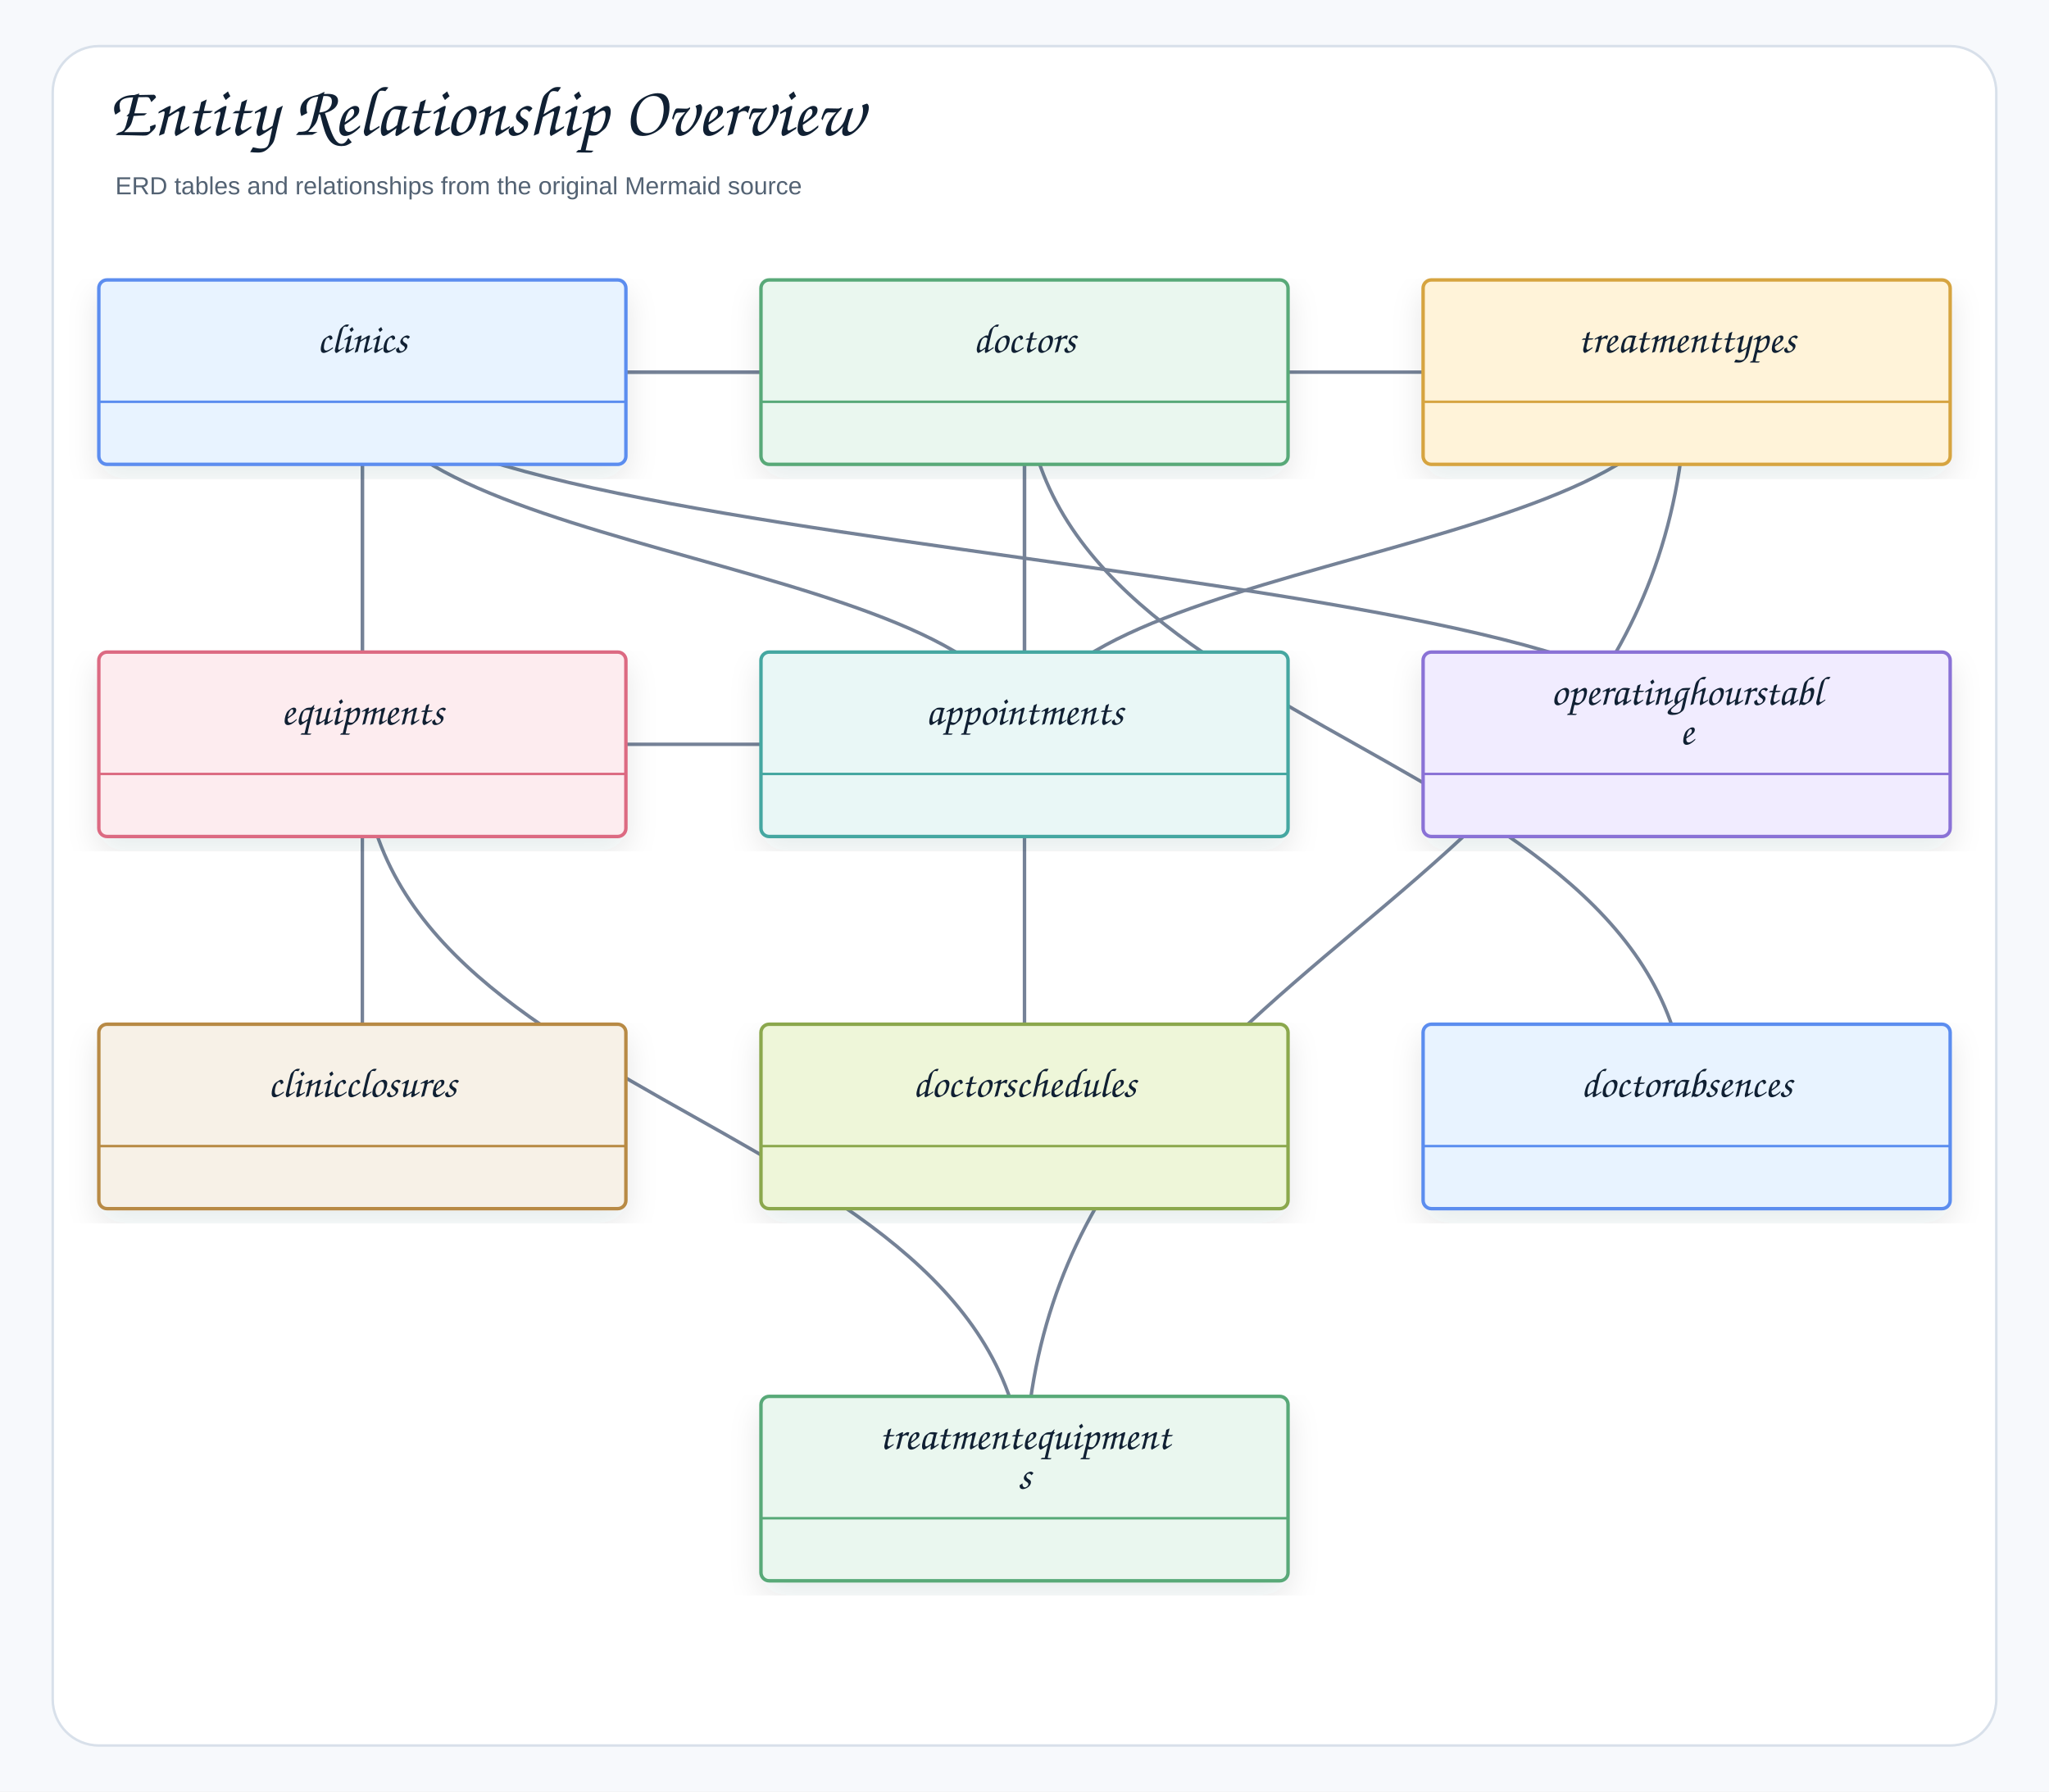
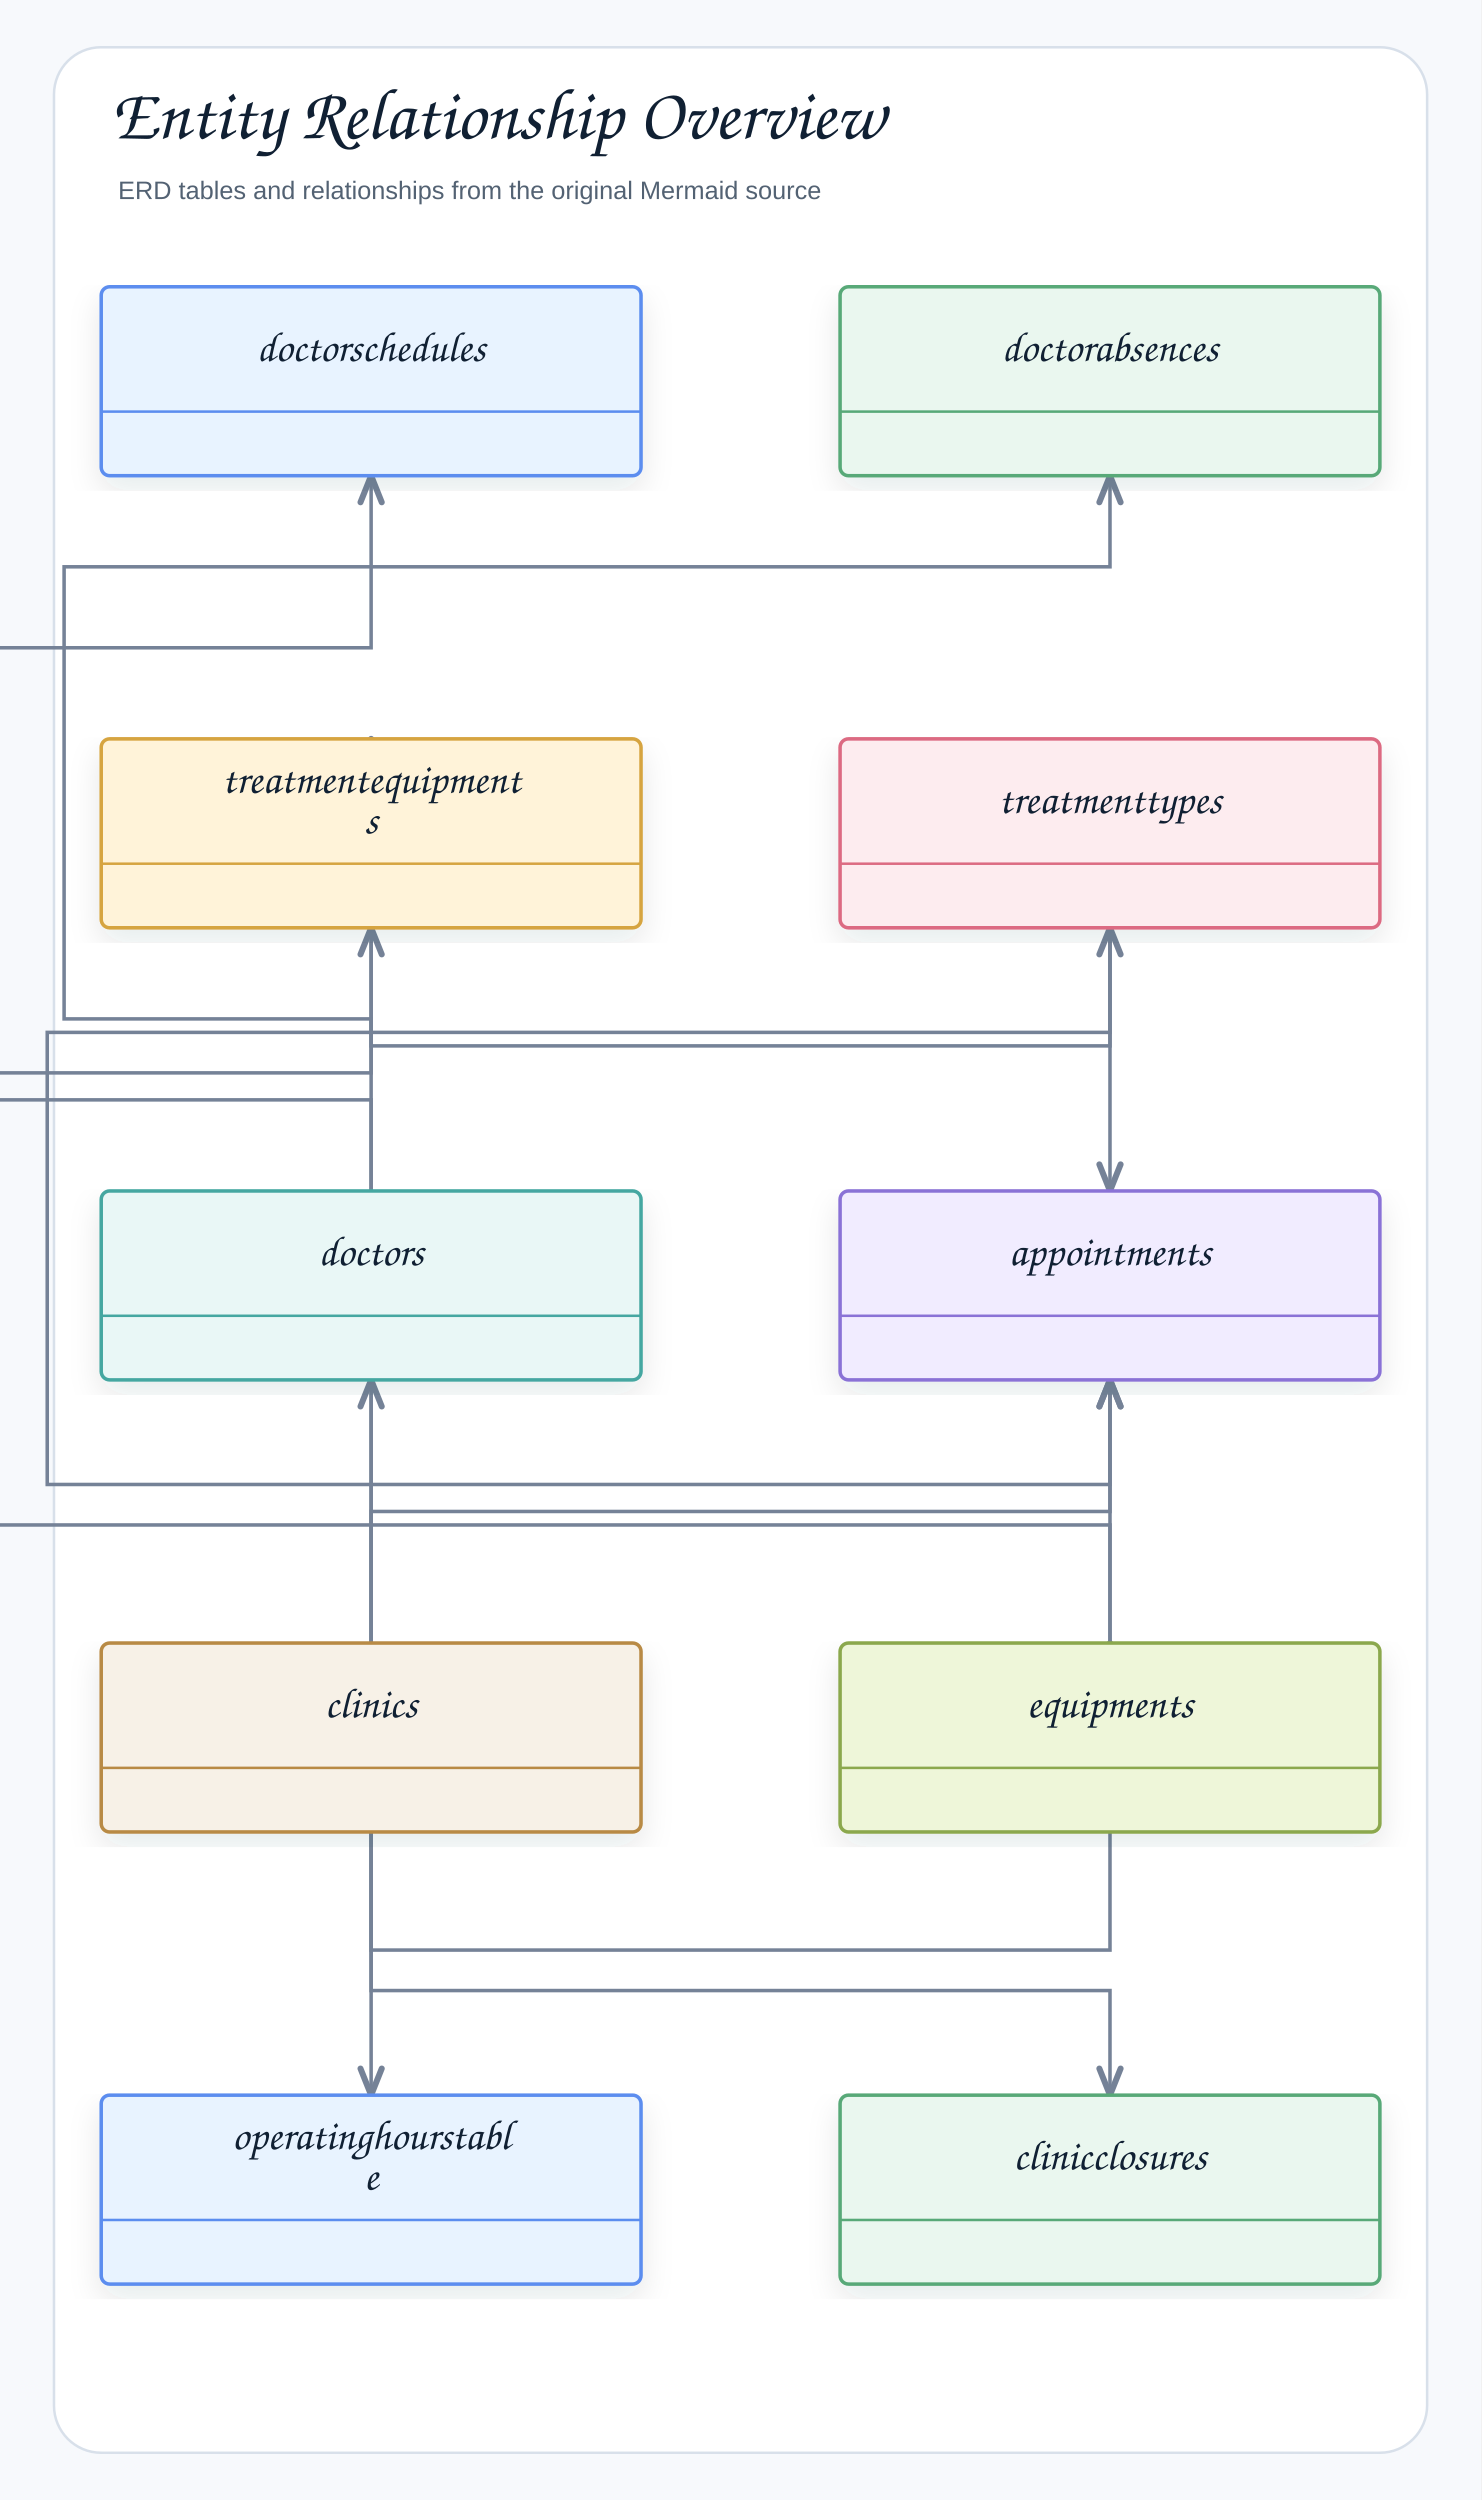
- <svg xmlns="http://www.w3.org/2000/svg" width="1244" height="1088" viewBox="0 0 1244 1088" role="img" aria-label="Entity Relationship Overview">
+ <svg xmlns="http://www.w3.org/2000/svg" width="878" height="1482" viewBox="0 0 878 1482" role="img" aria-label="Entity Relationship Overview">
  <defs>
    <filter id="shadow" x="-8%" y="-8%" width="116%" height="116%">
      <feDropShadow dx="0" dy="8" stdDeviation="9" flood-color="#1f2937" flood-opacity="0.10" />
    </filter>
-     <marker id="openArrow" markerWidth="12" markerHeight="10" refX="10" refY="5" orient="auto" markerUnits="strokeWidth">
-       <path d="M 1 1 L 10 5 L 1 9" fill="none" stroke="#758297" stroke-width="1.8" stroke-linecap="round" stroke-linejoin="round" />
+     <marker id="openArrow" markerWidth="10" markerHeight="8" refX="8.5" refY="4" orient="auto" markerUnits="strokeWidth">
+       <path d="M 1 1 L 8.5 4 L 1 7" fill="none" stroke="#758297" stroke-width="1.7" stroke-linecap="round" stroke-linejoin="round" />
    </marker>
-     <marker id="inherit" markerWidth="14" markerHeight="12" refX="12" refY="6" orient="auto" markerUnits="strokeWidth">
-       <path d="M 0 1 L 12 6 L 0 11 Z" fill="#ffffff" stroke="#758297" stroke-width="1.8" />
+     <marker id="inherit" markerWidth="11" markerHeight="10" refX="9.5" refY="5" orient="auto" markerUnits="strokeWidth">
+       <path d="M 0.5 1 L 9.5 5 L 0.5 9 Z" fill="#ffffff" stroke="#758297" stroke-width="1.7" />
    </marker>
    <style>
    .canvas{fill:#f7f9fc}.frame{fill:#fff;stroke:#d8e0ea;stroke-width:1.5}
    .title{font-family:"Architects Daughter","Comic Sans MS","Comic Sans",cursive;font-size:43px;font-weight:400;fill:#102033}
    .subtitle{font-family:"Comic Sans MS","Comic Sans","Comic Neue",Arial,sans-serif;font-size:15px;font-weight:400;fill:#536273}
    .label{font-family:"Architects Daughter","Comic Sans MS","Comic Sans",cursive;font-size:25px;font-weight:400;fill:#102033}
    .smallLabel{font-family:"Architects Daughter","Comic Sans MS","Comic Sans",cursive;font-size:21px;font-weight:400;fill:#102033}
    .mono{font-family:"Comic Sans MS","Comic Sans","Comic Neue",Arial,sans-serif;font-size:12px;font-weight:400;fill:#102033}
    .small{font-family:"Comic Sans MS","Comic Sans","Comic Neue",Arial,sans-serif;font-size:12px;font-weight:400;fill:#536273}
    .strong{font-family:"Comic Sans MS","Comic Sans","Comic Neue",Arial,sans-serif;font-size:13px;font-weight:400;fill:#102033}
    .card{stroke-width:2.1;filter:url(#shadow)}.compartment{stroke-width:1.5;fill:none}
    .line{stroke:#758297;stroke-width:2.1;fill:none;marker-end:url(#openArrow)}
    .plainLine{stroke:#758297;stroke-width:2.1;fill:none}
    .dashed{stroke:#758297;stroke-width:2.1;stroke-dasharray:7 6;fill:none;marker-end:url(#openArrow)}
    .inheritLine{stroke:#758297;stroke-width:2.2;fill:none;marker-end:url(#inherit)}
    .implLine{stroke:#758297;stroke-width:2.2;stroke-dasharray:8 7;fill:none;marker-end:url(#inherit)}
  </style>
  </defs>
-   <rect class="canvas" width="1244" height="1088" />
-   <rect class="frame" x="32" y="28" width="1180" height="1032" rx="28" />
+   <rect class="canvas" width="878" height="1482" />
+   <rect class="frame" x="32" y="28" width="814" height="1426" rx="28" />
  <text class="title" x="66" y="82">Entity Relationship Overview</text>
  <text class="subtitle" x="70" y="118">ERD tables and relationships from the original Mermaid source</text>
-   <path class="line" d="M220 452 C220 452 622 452 622 452" />
-   <path class="line" d="M220 452 C220 678 622 678 622 904" />
-   <path class="line" d="M1024 226 C1024 339 622 339 622 452" />
-   <path class="line" d="M1024 226 C1024 565 622 565 622 904" />
-   <path class="line" d="M622 226 C622 339 622 339 622 452" />
-   <path class="line" d="M622 226 C622 452 1024 452 1024 678" />
-   <path class="line" d="M622 226 C622 452 622 452 622 678" />
-   <path class="line" d="M220 226 C220 452 220 452 220 678" />
-   <path class="line" d="M220 226 C220 339 1024 339 1024 452" />
-   <path class="line" d="M220 226 C220 339 622 339 622 452" />
-   <path class="line" d="M220 226 C220 339 220 339 220 452" />
-   <path class="line" d="M220 226 C220 226 1024 226 1024 226" />
-   <path class="line" d="M220 226 C220 226 622 226 622 226" />
+   <path class="line" d="M658 974 L658 818" />
+   <path class="line" d="M658 974 L658 904 L-2 904 L-2 636 L220 636 L220 550" />
+   <path class="line" d="M658 550 L658 706" />
+   <path class="line" d="M658 550 L658 620 L220 620 L220 438" />
+   <path class="line" d="M220 818 L220 880 L658 880 L658 706" />
+   <path class="line" d="M220 706 L220 604 L38 604 L38 336 L658 336 L658 282" />
+   <path class="line" d="M220 706 L220 652 L-22 652 L-22 384 L220 384 L220 282" />
+   <path class="line" d="M220 1086 L220 1180 L658 1180 L658 1242" />
+   <path class="line" d="M220 1086 L220 1242" />
+   <path class="line" d="M220 974 L220 896 L658 896 L658 818" />
+   <path class="line" d="M220 1086 L220 1156 L658 1156 L658 974" />
+   <path class="line" d="M220 974 L220 880 L28 880 L28 612 L658 612 L658 550" />
+   <path class="line" d="M220 974 L220 818" />
  <g transform="translate(60,170)">
    <rect class="card" x="0" y="0" width="320" height="112" rx="5" fill="#E8F3FF" stroke="#5B8DEF" />
    <line class="compartment" x1="0" y1="74" x2="320" y2="74" stroke="#5B8DEF" />
+     <text class="label" x="160" y="44" text-anchor="middle">doctorschedules</text>
+   </g>
+   <g transform="translate(498,170)">
+     <rect class="card" x="0" y="0" width="320" height="112" rx="5" fill="#EAF7EF" stroke="#58A978" />
+     <line class="compartment" x1="0" y1="74" x2="320" y2="74" stroke="#58A978" />
+     <text class="label" x="160" y="44" text-anchor="middle">doctorabsences</text>
+   </g>
+   <g transform="translate(60,438)">
+     <rect class="card" x="0" y="0" width="320" height="112" rx="5" fill="#FFF3D9" stroke="#D6A441" />
+     <line class="compartment" x1="0" y1="74" x2="320" y2="74" stroke="#D6A441" />
+     <text class="label" x="160" y="32" text-anchor="middle">treatmentequipment</text>
+     <text class="label" x="160" y="56" text-anchor="middle">s</text>
+   </g>
+   <g transform="translate(498,438)">
+     <rect class="card" x="0" y="0" width="320" height="112" rx="5" fill="#FDECEF" stroke="#DC6B82" />
+     <line class="compartment" x1="0" y1="74" x2="320" y2="74" stroke="#DC6B82" />
+     <text class="label" x="160" y="44" text-anchor="middle">treatmenttypes</text>
+   </g>
+   <g transform="translate(60,706)">
+     <rect class="card" x="0" y="0" width="320" height="112" rx="5" fill="#E9F7F6" stroke="#45A7A1" />
+     <line class="compartment" x1="0" y1="74" x2="320" y2="74" stroke="#45A7A1" />
+     <text class="label" x="160" y="44" text-anchor="middle">doctors</text>
+   </g>
+   <g transform="translate(498,706)">
+     <rect class="card" x="0" y="0" width="320" height="112" rx="5" fill="#F1ECFF" stroke="#8A72D6" />
+     <line class="compartment" x1="0" y1="74" x2="320" y2="74" stroke="#8A72D6" />
+     <text class="label" x="160" y="44" text-anchor="middle">appointments</text>
+   </g>
+   <g transform="translate(60,974)">
+     <rect class="card" x="0" y="0" width="320" height="112" rx="5" fill="#F7F1E7" stroke="#B88A44" />
+     <line class="compartment" x1="0" y1="74" x2="320" y2="74" stroke="#B88A44" />
    <text class="label" x="160" y="44" text-anchor="middle">clinics</text>
  </g>
-   <g transform="translate(462,170)">
-     <rect class="card" x="0" y="0" width="320" height="112" rx="5" fill="#EAF7EF" stroke="#58A978" />
-     <line class="compartment" x1="0" y1="74" x2="320" y2="74" stroke="#58A978" />
-     <text class="label" x="160" y="44" text-anchor="middle">doctors</text>
-   </g>
-   <g transform="translate(864,170)">
-     <rect class="card" x="0" y="0" width="320" height="112" rx="5" fill="#FFF3D9" stroke="#D6A441" />
-     <line class="compartment" x1="0" y1="74" x2="320" y2="74" stroke="#D6A441" />
-     <text class="label" x="160" y="44" text-anchor="middle">treatmenttypes</text>
-   </g>
-   <g transform="translate(60,396)">
-     <rect class="card" x="0" y="0" width="320" height="112" rx="5" fill="#FDECEF" stroke="#DC6B82" />
-     <line class="compartment" x1="0" y1="74" x2="320" y2="74" stroke="#DC6B82" />
+   <g transform="translate(498,974)">
+     <rect class="card" x="0" y="0" width="320" height="112" rx="5" fill="#EEF6D9" stroke="#8BA84D" />
+     <line class="compartment" x1="0" y1="74" x2="320" y2="74" stroke="#8BA84D" />
    <text class="label" x="160" y="44" text-anchor="middle">equipments</text>
  </g>
-   <g transform="translate(462,396)">
-     <rect class="card" x="0" y="0" width="320" height="112" rx="5" fill="#E9F7F6" stroke="#45A7A1" />
-     <line class="compartment" x1="0" y1="74" x2="320" y2="74" stroke="#45A7A1" />
-     <text class="label" x="160" y="44" text-anchor="middle">appointments</text>
-   </g>
-   <g transform="translate(864,396)">
-     <rect class="card" x="0" y="0" width="320" height="112" rx="5" fill="#F1ECFF" stroke="#8A72D6" />
-     <line class="compartment" x1="0" y1="74" x2="320" y2="74" stroke="#8A72D6" />
+   <g transform="translate(60,1242)">
+     <rect class="card" x="0" y="0" width="320" height="112" rx="5" fill="#E8F3FF" stroke="#5B8DEF" />
+     <line class="compartment" x1="0" y1="74" x2="320" y2="74" stroke="#5B8DEF" />
    <text class="label" x="160" y="32" text-anchor="middle">operatinghourstabl</text>
    <text class="label" x="160" y="56" text-anchor="middle">e</text>
  </g>
-   <g transform="translate(60,622)">
-     <rect class="card" x="0" y="0" width="320" height="112" rx="5" fill="#F7F1E7" stroke="#B88A44" />
-     <line class="compartment" x1="0" y1="74" x2="320" y2="74" stroke="#B88A44" />
+   <g transform="translate(498,1242)">
+     <rect class="card" x="0" y="0" width="320" height="112" rx="5" fill="#EAF7EF" stroke="#58A978" />
+     <line class="compartment" x1="0" y1="74" x2="320" y2="74" stroke="#58A978" />
    <text class="label" x="160" y="44" text-anchor="middle">clinicclosures</text>
  </g>
-   <g transform="translate(462,622)">
-     <rect class="card" x="0" y="0" width="320" height="112" rx="5" fill="#EEF6D9" stroke="#8BA84D" />
-     <line class="compartment" x1="0" y1="74" x2="320" y2="74" stroke="#8BA84D" />
-     <text class="label" x="160" y="44" text-anchor="middle">doctorschedules</text>
-   </g>
-   <g transform="translate(864,622)">
-     <rect class="card" x="0" y="0" width="320" height="112" rx="5" fill="#E8F3FF" stroke="#5B8DEF" />
-     <line class="compartment" x1="0" y1="74" x2="320" y2="74" stroke="#5B8DEF" />
-     <text class="label" x="160" y="44" text-anchor="middle">doctorabsences</text>
-   </g>
-   <g transform="translate(462,848)">
-     <rect class="card" x="0" y="0" width="320" height="112" rx="5" fill="#EAF7EF" stroke="#58A978" />
-     <line class="compartment" x1="0" y1="74" x2="320" y2="74" stroke="#58A978" />
-     <text class="label" x="160" y="32" text-anchor="middle">treatmentequipment</text>
-     <text class="label" x="160" y="56" text-anchor="middle">s</text>
-   </g>
</svg>
